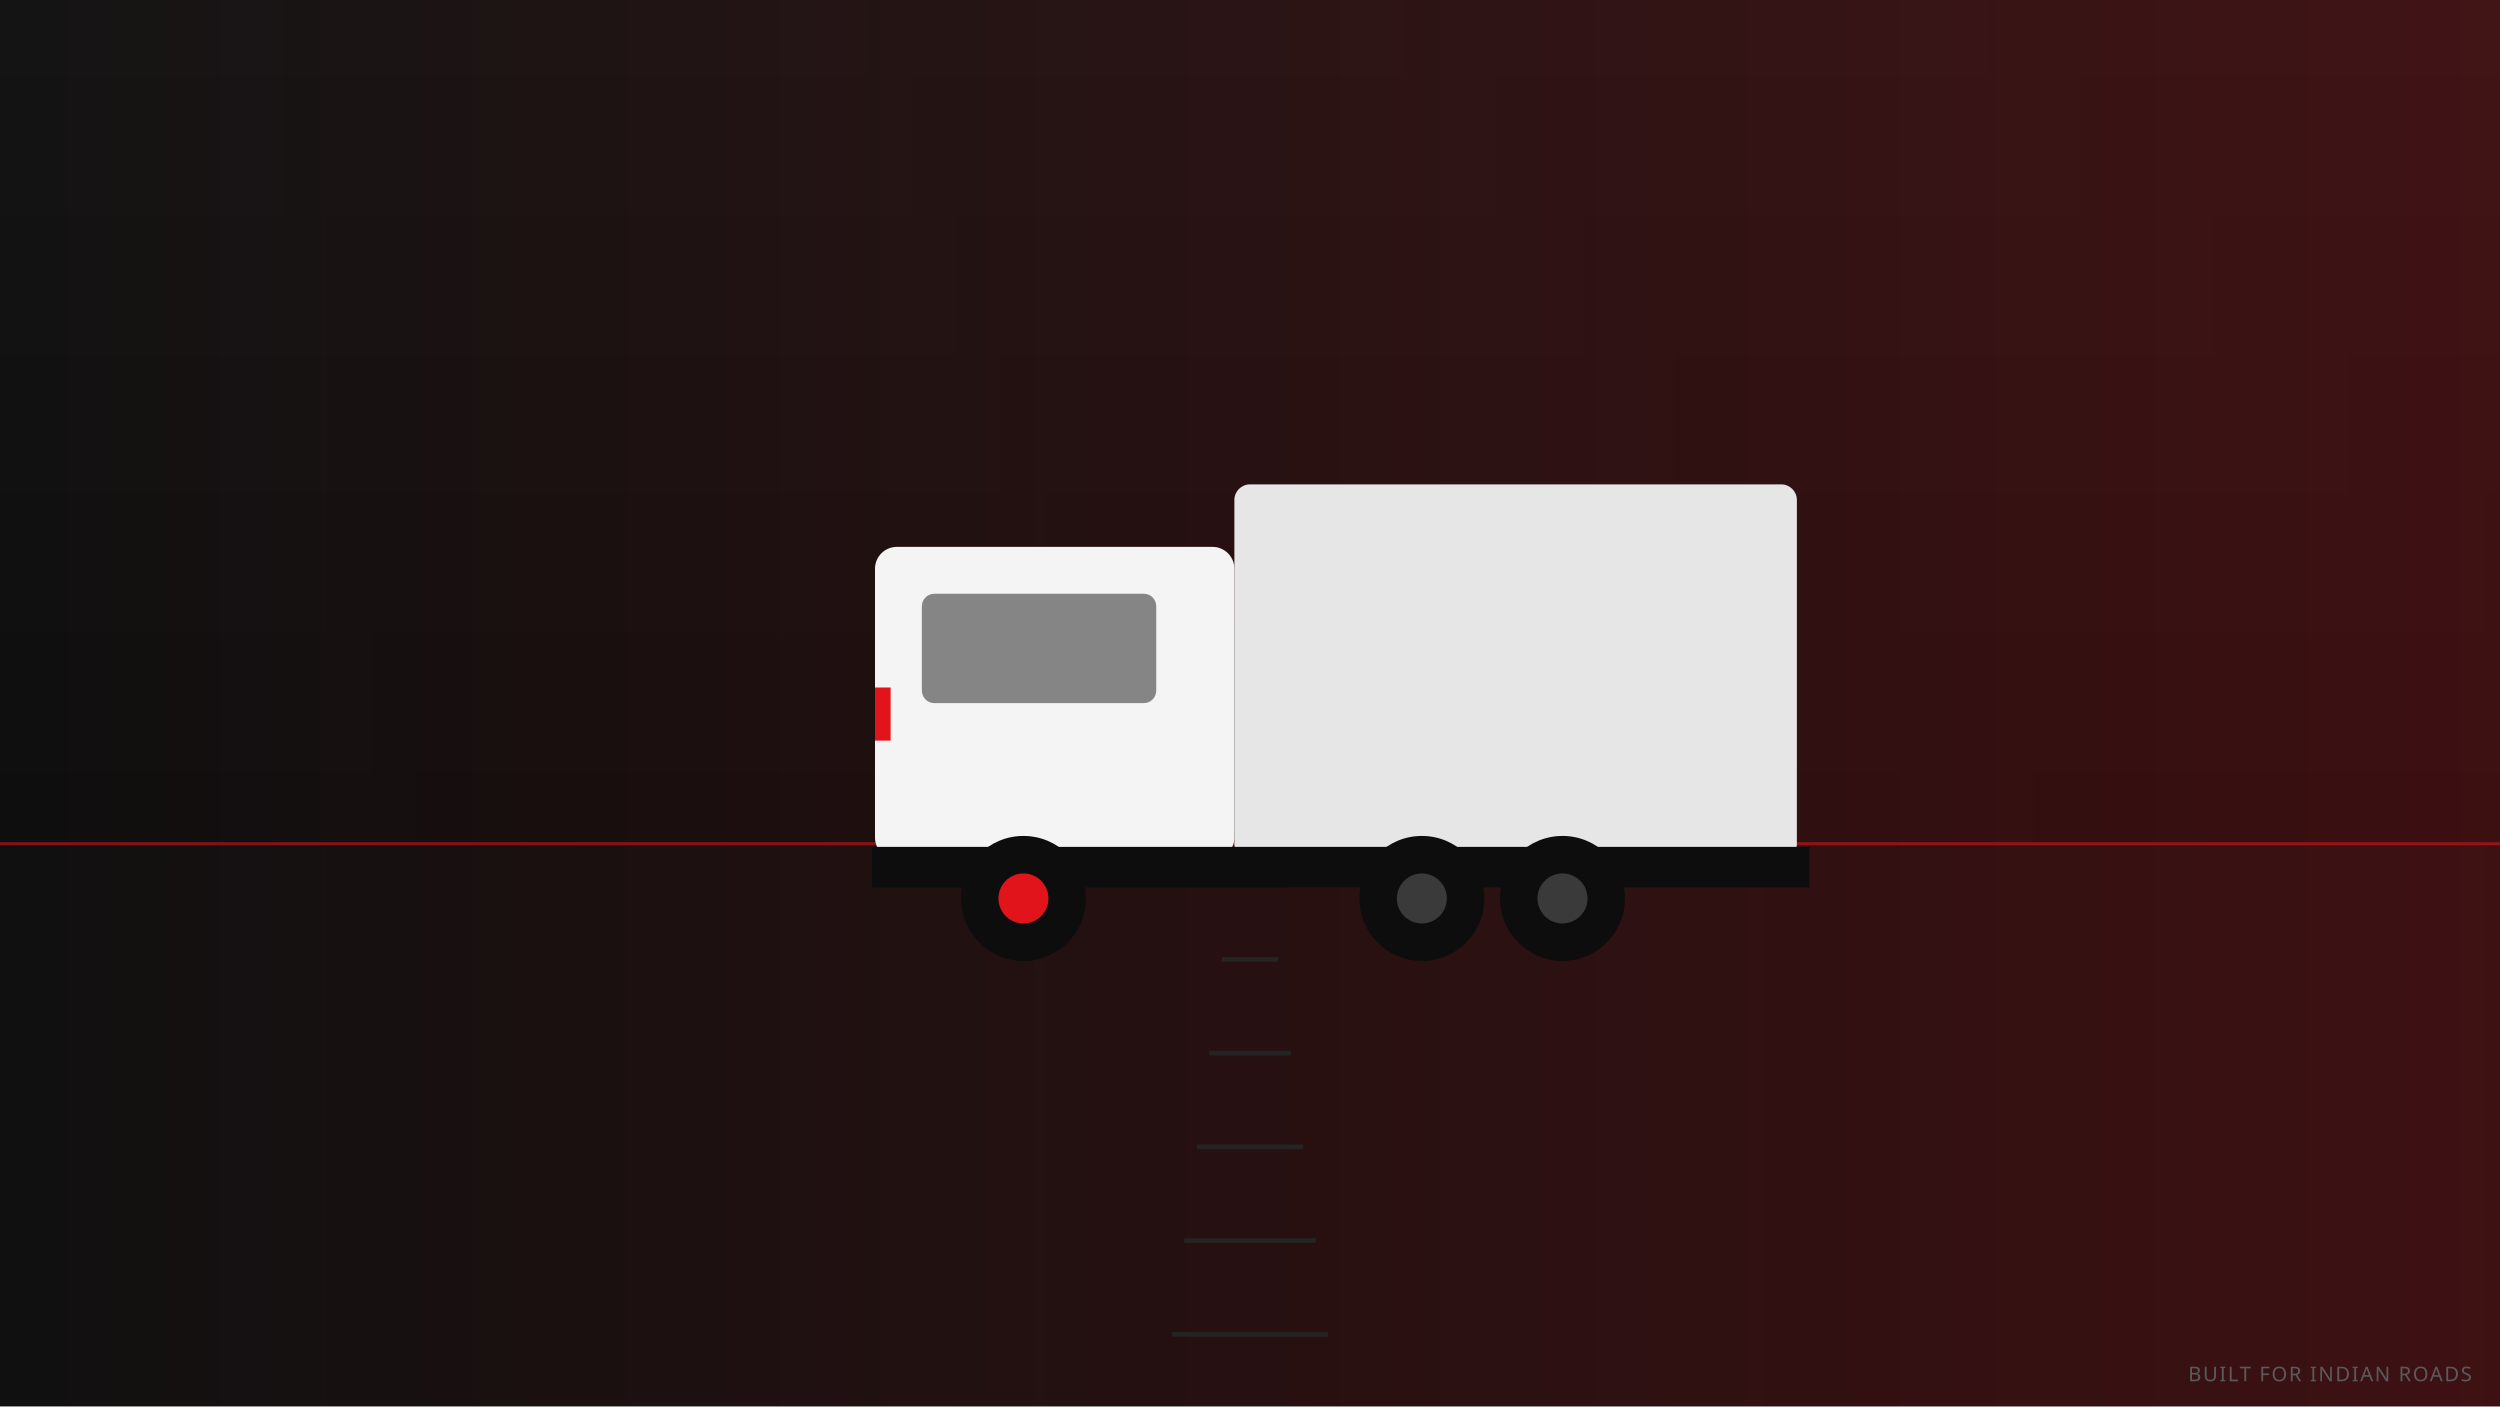
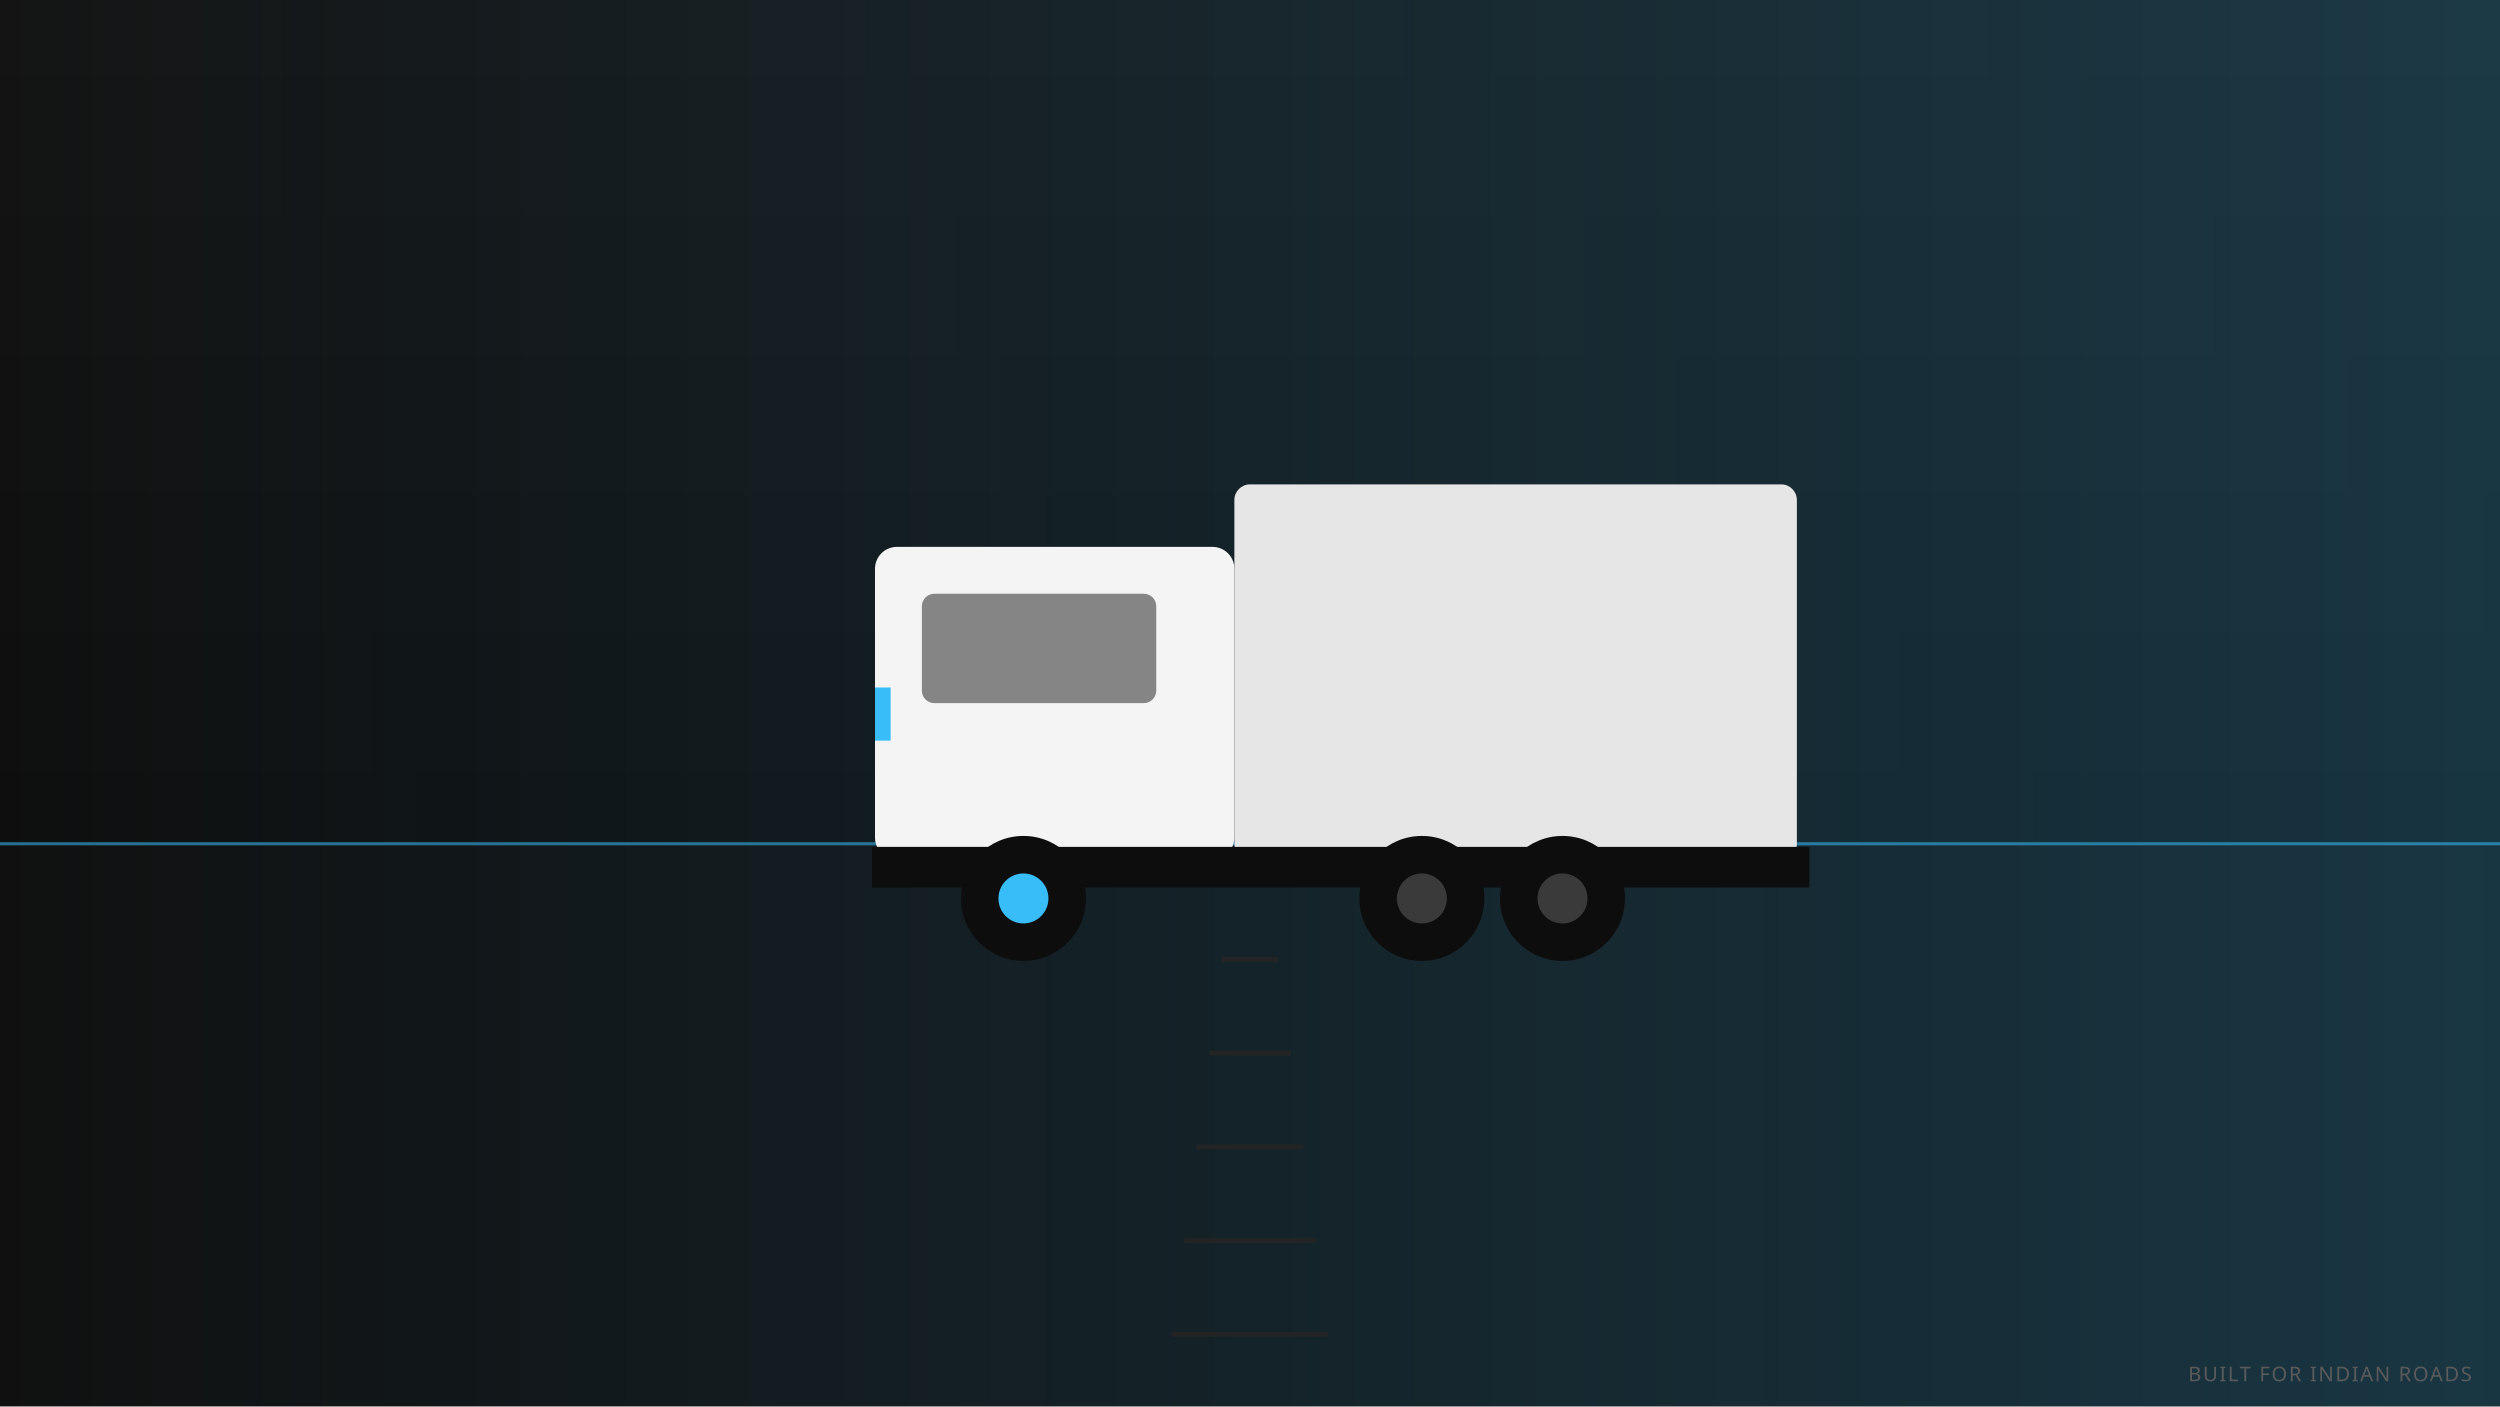
<svg xmlns="http://www.w3.org/2000/svg" viewBox="0 0 1600 900" width="1600" height="900" role="img" aria-label="BUILT FOR INDIAN ROADS">
  <defs>
    <linearGradient id="sky" x1="0" y1="0" x2="0" y2="1">
      <stop offset="0" stop-color="#141414" />
      <stop offset="1" stop-color="#0a0a0a" />
    </linearGradient>
    <linearGradient id="glow" x1="0" y1="0" x2="1" y2="0">
-       <stop offset="0" stop-color="#E1141B" stop-opacity="0" />
-       <stop offset="1" stop-color="#E1141B" stop-opacity="0.22" />
+       <stop offset="0" stop-color="#38BDF8" stop-opacity="0" />
+       <stop offset="1" stop-color="#38BDF8" stop-opacity="0.22" />
    </linearGradient>
  </defs>
  <rect width="1600" height="900" fill="url(#sky)" />
  <rect x="0" y="540" width="1600" height="360" fill="#101010" />
  <rect width="1600" height="900" fill="url(#glow)" />
-   <line x1="0" y1="540" x2="1600" y2="540" stroke="#E1141B" stroke-width="2" opacity="0.55" />
+   <line x1="0" y1="540" x2="1600" y2="540" stroke="#38BDF8" stroke-width="2" opacity="0.55" />
  <g stroke="#242424" stroke-width="3">
    <line x1="790" y1="554" x2="810" y2="554" />
    <line x1="782" y1="614" x2="818" y2="614" />
    <line x1="774" y1="674" x2="826" y2="674" />
    <line x1="766" y1="734" x2="834" y2="734" />
    <line x1="758" y1="794" x2="842" y2="794" />
    <line x1="750" y1="854" x2="850" y2="854" />
  </g>
  <g transform="translate(800, 540) scale(1.000)">
    <g transform="translate(-360,-250)">
      <rect x="120" y="60" width="230" height="200" rx="14" fill="#f4f4f4" />
      <rect x="150" y="90" width="150" height="70" rx="8" fill="#3a3a3a" opacity="0.6" />
      <rect x="350" y="20" width="360" height="240" rx="10" fill="#e6e6e6" />
      <rect x="118" y="252" width="600" height="26" fill="#0d0d0d" />
      <circle cx="215" cy="285" r="40" fill="#0d0d0d" />
-       <circle cx="215" cy="285" r="16" fill="#E1141B" />
+       <circle cx="215" cy="285" r="16" fill="#38BDF8" />
      <circle cx="470" cy="285" r="40" fill="#0d0d0d" />
      <circle cx="470" cy="285" r="16" fill="#3a3a3a" />
      <circle cx="560" cy="285" r="40" fill="#0d0d0d" />
      <circle cx="560" cy="285" r="16" fill="#3a3a3a" />
-       <rect x="120" y="150" width="10" height="34" fill="#E1141B" />
+       <rect x="120" y="150" width="10" height="34" fill="#38BDF8" />
    </g>
  </g>
  <text x="1582" y="884" text-anchor="end" font-family="Manrope, sans-serif" font-size="13" fill="#5a5a5a" letter-spacing="1">BUILT FOR INDIAN ROADS</text>
</svg>
